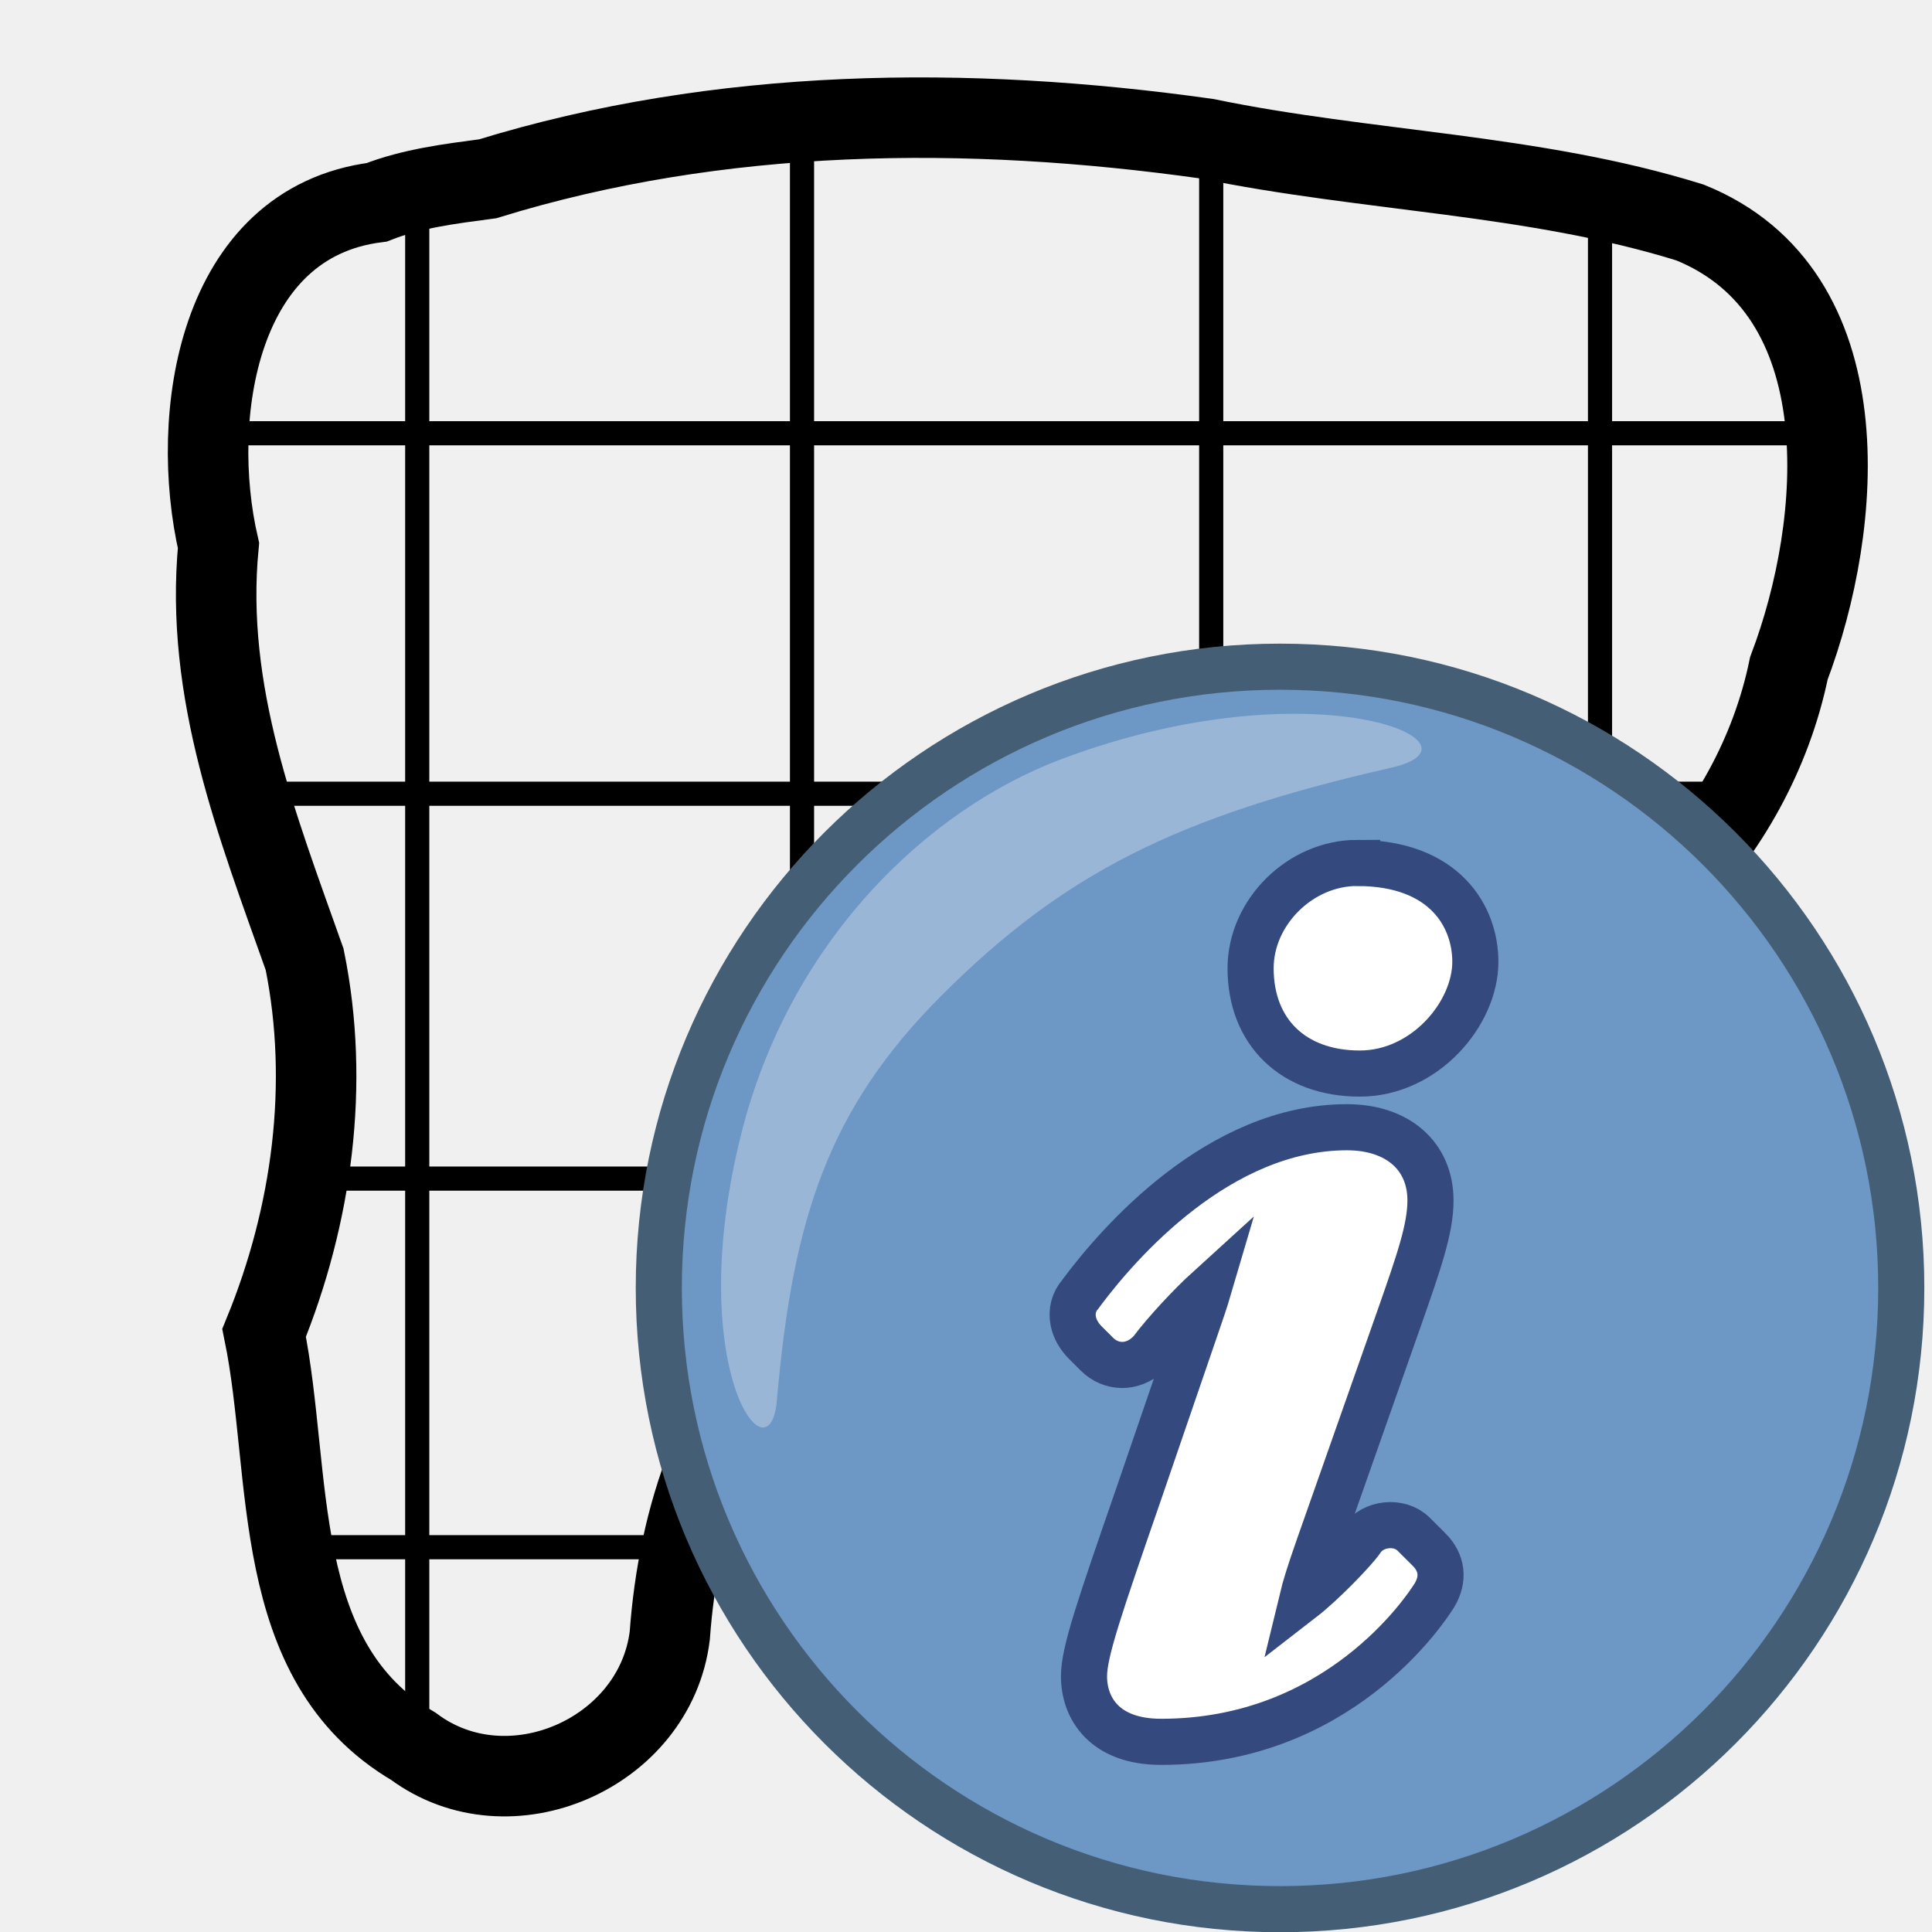
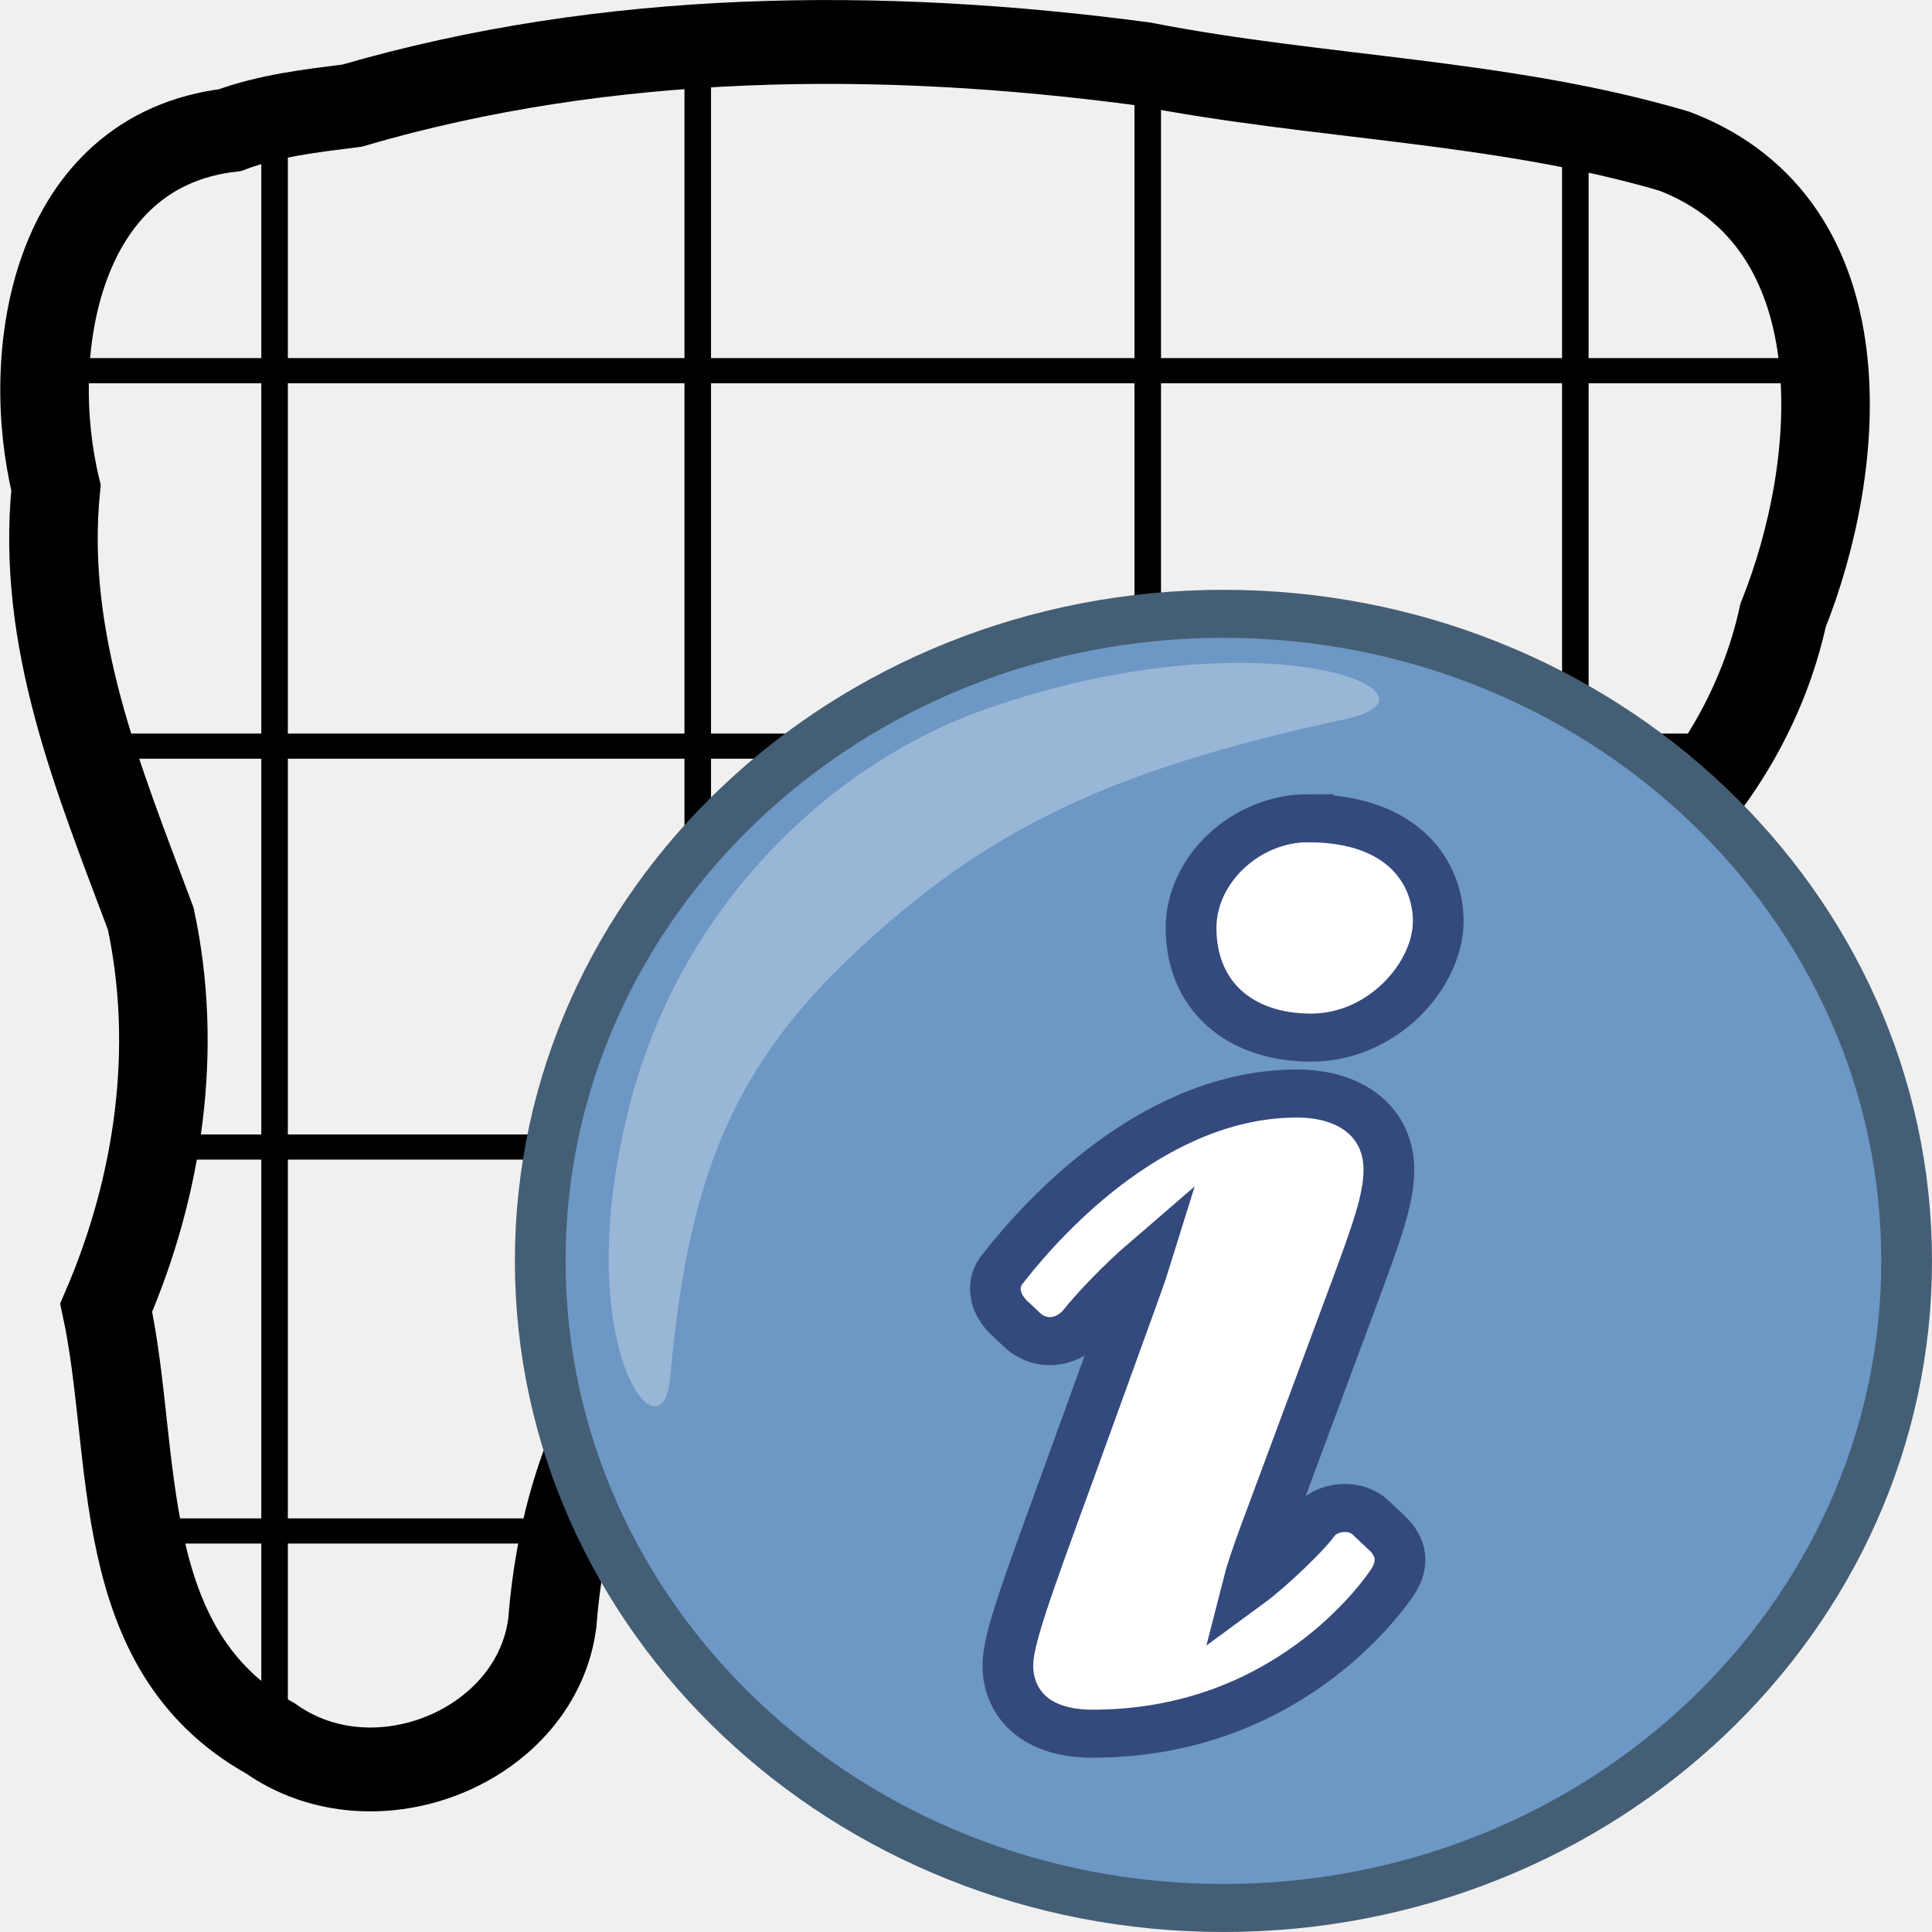
- <svg xmlns="http://www.w3.org/2000/svg" width="24" height="24" id="svg5692" version="1.1">
-   <defs id="defs5694">
-     <linearGradient id="linearGradient2831">
-       <stop id="stop2833" offset="0" style="stop-color:#264976;stop-opacity:1;" />
-       <stop style="stop-color:#3f689d;stop-opacity:1;" offset="0.333" id="stop2855" />
-       <stop id="stop2835" offset="1" style="stop-color:#5689ca;stop-opacity:0;" />
-     </linearGradient>
-     <linearGradient id="linearGradient2380">
-       <stop id="stop2382" offset="0" style="stop-color:#8cb0d8;stop-opacity:1;" />
-       <stop id="stop2384" offset="1" style="stop-color:#4580bf;stop-opacity:1;" />
-     </linearGradient>
-     <linearGradient id="linearGradient2682">
-       <stop id="stop2684" offset="0" style="stop-color:#2b5b95;stop-opacity:1;" />
-       <stop id="stop2686" offset="1" style="stop-color:#5c8fce;stop-opacity:0;" />
-     </linearGradient>
-     <linearGradient id="linearGradient2402">
-       <stop id="stop2404" offset="0" style="stop-color:#4580bf;stop-opacity:1;" />
-       <stop id="stop2406" offset="1" style="stop-color:#376da5;stop-opacity:1;" />
-     </linearGradient>
-   </defs>
-   <g id="layer2" style="display:inline" transform="translate(0,-8)">
+ <svg xmlns="http://www.w3.org/2000/svg" width="24" height="24" viewBox="0 0 6.35 6.35" version="1.1" id="svg1" xml:space="preserve">
+   <defs id="defs1" />
+   <style type="text/css" id="style4" />
+   <g id="layer2-9" style="display:inline" transform="matrix(0.2909744,0,0,0.2755887,-0.6056624,-2.469611)">
    <path style="fill:none;fill-rule:evenodd;stroke:#000000;stroke-width:1px;stroke-linecap:butt;stroke-linejoin:miter;stroke-opacity:1" d="M 4.68,10.513 C 2.696,10.763 2.345,13.175 2.714,14.777 2.539,16.602 3.195,18.254 3.784,19.917 c 0.315,1.551 0.093,3.183 -0.503,4.64 0.36,1.76 0.051,4.079 1.855,5.137 1.187,0.884 3.003,0.089 3.184,-1.375 0.107,-1.475 0.586,-2.951 1.698,-3.986 2.154,-2.025 4.981,-3.424 7.939,-3.696 2.108,-0.469 3.829,-2.221 4.265,-4.335 0.68,-1.793 0.92,-4.67 -1.228,-5.538 C 19.053,10.159 16.98,10.134 14.99,9.723 12.019,9.305 8.942,9.332 6.058,10.221 c -0.465,0.062 -0.938,0.119 -1.378,0.292 z" id="path4249" />
-     <path style="fill:none;fill-rule:evenodd;stroke:#000000;stroke-width:0.3;stroke-linecap:butt;stroke-linejoin:miter;stroke-opacity:1;stroke-miterlimit:4;stroke-dasharray:none" d="m 5.183,10.564 0,19.021" id="path4259" />
-     <path style="fill:none;fill-rule:evenodd;stroke:#000000;stroke-width:0.3;stroke-linecap:butt;stroke-linejoin:miter;stroke-opacity:1;stroke-miterlimit:4;stroke-dasharray:none" d="m 9.963,9.708 0,14.341" id="path4261" />
-     <path style="fill:none;fill-rule:evenodd;stroke:#000000;stroke-width:0.3;stroke-linecap:butt;stroke-linejoin:miter;stroke-opacity:1;stroke-miterlimit:4;stroke-dasharray:none" d="m 15.046,9.91 0,11.272" id="path4263" />
-     <path style="fill:none;fill-rule:evenodd;stroke:#000000;stroke-width:0.3;stroke-linecap:butt;stroke-linejoin:miter;stroke-opacity:1;stroke-miterlimit:4;stroke-dasharray:none" d="m 19.876,10.614 0,8.856" id="path4265" />
-     <path style="fill:none;fill-rule:evenodd;stroke:#000000;stroke-width:0.3;stroke-linecap:butt;stroke-linejoin:miter;stroke-opacity:1;stroke-miterlimit:4;stroke-dasharray:none" d="m 2.566,13.382 20.128,0" id="path4267" />
-     <path style="fill:none;fill-rule:evenodd;stroke:#000000;stroke-width:0.3;stroke-linecap:butt;stroke-linejoin:miter;stroke-opacity:1;stroke-miterlimit:4;stroke-dasharray:none" d="m 3.019,17.86 18.618,0" id="path4269" />
-     <path style="fill:none;fill-rule:evenodd;stroke:#000000;stroke-width:0.3;stroke-linecap:butt;stroke-linejoin:miter;stroke-opacity:1;stroke-miterlimit:4;stroke-dasharray:none" d="m 3.623,22.641 8.504,0" id="path4271" />
-     <path style="fill:none;fill-rule:evenodd;stroke:#000000;stroke-width:0.3;stroke-linecap:butt;stroke-linejoin:miter;stroke-opacity:1;stroke-miterlimit:4;stroke-dasharray:none" d="m 3.573,27.22 4.831,0" id="path4273" />
-     <g id="g4200" transform="matrix(0.4699194,0,0,0.4699194,7.814231,15.67734)">
-       <circle transform="matrix(0.572657,0,0,0.572657,-1.116038,-0.6160078)" id="circle3" r="28.678" cy="32" cx="32" stroke-miterlimit="10" style="fill:#6d97c4;fill-opacity:1;stroke:#445e75;stroke-width:2.128;stroke-miterlimit:10;stroke-opacity:1" />
-       <path id="path5" d="M 3.908,20.686 C 4.327,15.864 5.269,12.972 8.262,9.978 11.496,6.745 14.49,5.245 20.148,3.957 22.928,3.325 18.113,1.229 11.45,3.722 7.871,5.061 4.238,8.555 2.963,13.647 c -1.544,6.165 0.753,9.246 0.945,7.039 z" style="opacity:0.3;fill:#ffffff" />
-       <path id="path7" d="m 21.146,24.622 -0.407,-0.405 c -0.371,-0.37 -1.08,-0.297 -1.373,0.142 -0.184,0.275 -1.034,1.155 -1.569,1.569 0.066,-0.274 0.194,-0.693 0.433,-1.374 l 2.147,-6.097 c 0.505,-1.444 0.809,-2.315 0.809,-3.059 0,-1.176 -0.867,-1.937 -2.208,-1.937 -3.386,0 -6.036,3.058 -7.017,4.372 -0.013,0.017 -0.024,0.033 -0.034,0.047 -0.169,0.192 -0.236,0.448 -0.183,0.71 0.041,0.203 0.152,0.399 0.322,0.569 l 0.305,0.304 c 0.182,0.182 0.419,0.282 0.667,0.282 0.185,0 0.462,-0.058 0.735,-0.333 l 0.05,-0.059 c 0.353,-0.471 1.014,-1.183 1.496,-1.621 -0.083,0.282 -0.2,0.628 -0.338,1.026 l -1.493,4.352 c -1.063,3.075 -1.461,4.225 -1.461,4.866 0,0.838 0.535,1.732 2.038,1.732 4.67,0 6.972,-3.469 7.225,-3.873 0.257,-0.431 0.208,-0.861 -0.143,-1.213 z" stroke-miterlimit="10" style="fill:#ffffff;stroke:#34497d;stroke-width:1.219;stroke-miterlimit:10" />
-       <path id="path9" d="m 19.249,6.474 c -1.502,0 -2.818,1.301 -2.818,2.784 0,1.691 1.133,2.784 2.886,2.784 1.721,0 3.055,-1.587 3.055,-2.953 5.72e-4,-1.205 -0.817,-2.614 -3.123,-2.614 z" stroke-miterlimit="10" style="fill:#ffffff;stroke:#34497d;stroke-width:1.219;stroke-miterlimit:10" />
+     <path style="fill:none;fill-rule:evenodd;stroke:#000000;stroke-width:0.3;stroke-linecap:butt;stroke-linejoin:miter;stroke-miterlimit:4;stroke-dasharray:none;stroke-opacity:1" d="M 5.183,10.564 V 29.585" id="path4259-0" />
+     <path style="fill:none;fill-rule:evenodd;stroke:#000000;stroke-width:0.3;stroke-linecap:butt;stroke-linejoin:miter;stroke-miterlimit:4;stroke-dasharray:none;stroke-opacity:1" d="M 9.963,9.708 V 24.049" id="path4261-8" />
+     <path style="fill:none;fill-rule:evenodd;stroke:#000000;stroke-width:0.3;stroke-linecap:butt;stroke-linejoin:miter;stroke-miterlimit:4;stroke-dasharray:none;stroke-opacity:1" d="M 15.046,9.91 V 21.181" id="path4263-0" />
+     <path style="fill:none;fill-rule:evenodd;stroke:#000000;stroke-width:0.3;stroke-linecap:butt;stroke-linejoin:miter;stroke-miterlimit:4;stroke-dasharray:none;stroke-opacity:1" d="m 19.876,10.614 v 8.856" id="path4265-7" />
+     <path style="fill:none;fill-rule:evenodd;stroke:#000000;stroke-width:0.3;stroke-linecap:butt;stroke-linejoin:miter;stroke-miterlimit:4;stroke-dasharray:none;stroke-opacity:1" d="M 2.566,13.382 H 22.694" id="path4267-5" />
+     <path style="fill:none;fill-rule:evenodd;stroke:#000000;stroke-width:0.3;stroke-linecap:butt;stroke-linejoin:miter;stroke-miterlimit:4;stroke-dasharray:none;stroke-opacity:1" d="M 3.019,17.86 H 21.638" id="path4269-8" />
+     <path style="fill:none;fill-rule:evenodd;stroke:#000000;stroke-width:0.3;stroke-linecap:butt;stroke-linejoin:miter;stroke-miterlimit:4;stroke-dasharray:none;stroke-opacity:1" d="M 3.623,22.641 H 12.127" id="path4271-7" />
+     <path style="fill:none;fill-rule:evenodd;stroke:#000000;stroke-width:0.3;stroke-linecap:butt;stroke-linejoin:miter;stroke-miterlimit:4;stroke-dasharray:none;stroke-opacity:1" d="m 3.573,27.22 h 4.831" id="path4273-1" />
+     <g id="g4200-5" transform="matrix(0.4699194,0,0,0.4699194,7.814231,15.67734)">
+       <circle transform="matrix(0.572657,0,0,0.572657,-1.116038,-0.6160078)" id="circle3-8" r="28.678" cy="32" cx="32" stroke-miterlimit="10" style="fill:#6d97c4;fill-opacity:1;stroke:#445e75;stroke-width:2.128;stroke-miterlimit:10;stroke-opacity:1" />
+       <path id="path5-7" d="M 3.908,20.686 C 4.327,15.864 5.269,12.972 8.262,9.978 11.496,6.745 14.49,5.245 20.148,3.957 22.928,3.325 18.113,1.229 11.45,3.722 7.871,5.061 4.238,8.555 2.963,13.647 c -1.544,6.165 0.753,9.246 0.945,7.039 z" style="opacity:0.3;fill:#ffffff" />
+       <path id="path7-8" d="m 21.146,24.622 -0.407,-0.405 c -0.371,-0.37 -1.08,-0.297 -1.373,0.142 -0.184,0.275 -1.034,1.155 -1.569,1.569 0.066,-0.274 0.194,-0.693 0.433,-1.374 l 2.147,-6.097 c 0.505,-1.444 0.809,-2.315 0.809,-3.059 0,-1.176 -0.867,-1.937 -2.208,-1.937 -3.386,0 -6.036,3.058 -7.017,4.372 -0.013,0.017 -0.024,0.033 -0.034,0.047 -0.169,0.192 -0.236,0.448 -0.183,0.71 0.041,0.203 0.152,0.399 0.322,0.569 l 0.305,0.304 c 0.182,0.182 0.419,0.282 0.667,0.282 0.185,0 0.462,-0.058 0.735,-0.333 l 0.05,-0.059 c 0.353,-0.471 1.014,-1.183 1.496,-1.621 -0.083,0.282 -0.2,0.628 -0.338,1.026 l -1.493,4.352 c -1.063,3.075 -1.461,4.225 -1.461,4.866 0,0.838 0.535,1.732 2.038,1.732 4.67,0 6.972,-3.469 7.225,-3.873 0.257,-0.431 0.208,-0.861 -0.143,-1.213 z" stroke-miterlimit="10" style="fill:#ffffff;stroke:#34497d;stroke-width:1.219;stroke-miterlimit:10" />
+       <path id="path9-6" d="m 19.249,6.474 c -1.502,0 -2.818,1.301 -2.818,2.784 0,1.691 1.133,2.784 2.886,2.784 1.721,0 3.055,-1.587 3.055,-2.953 5.72e-4,-1.205 -0.817,-2.614 -3.123,-2.614 z" stroke-miterlimit="10" style="fill:#ffffff;stroke:#34497d;stroke-width:1.219;stroke-miterlimit:10" />
    </g>
  </g>
</svg>
